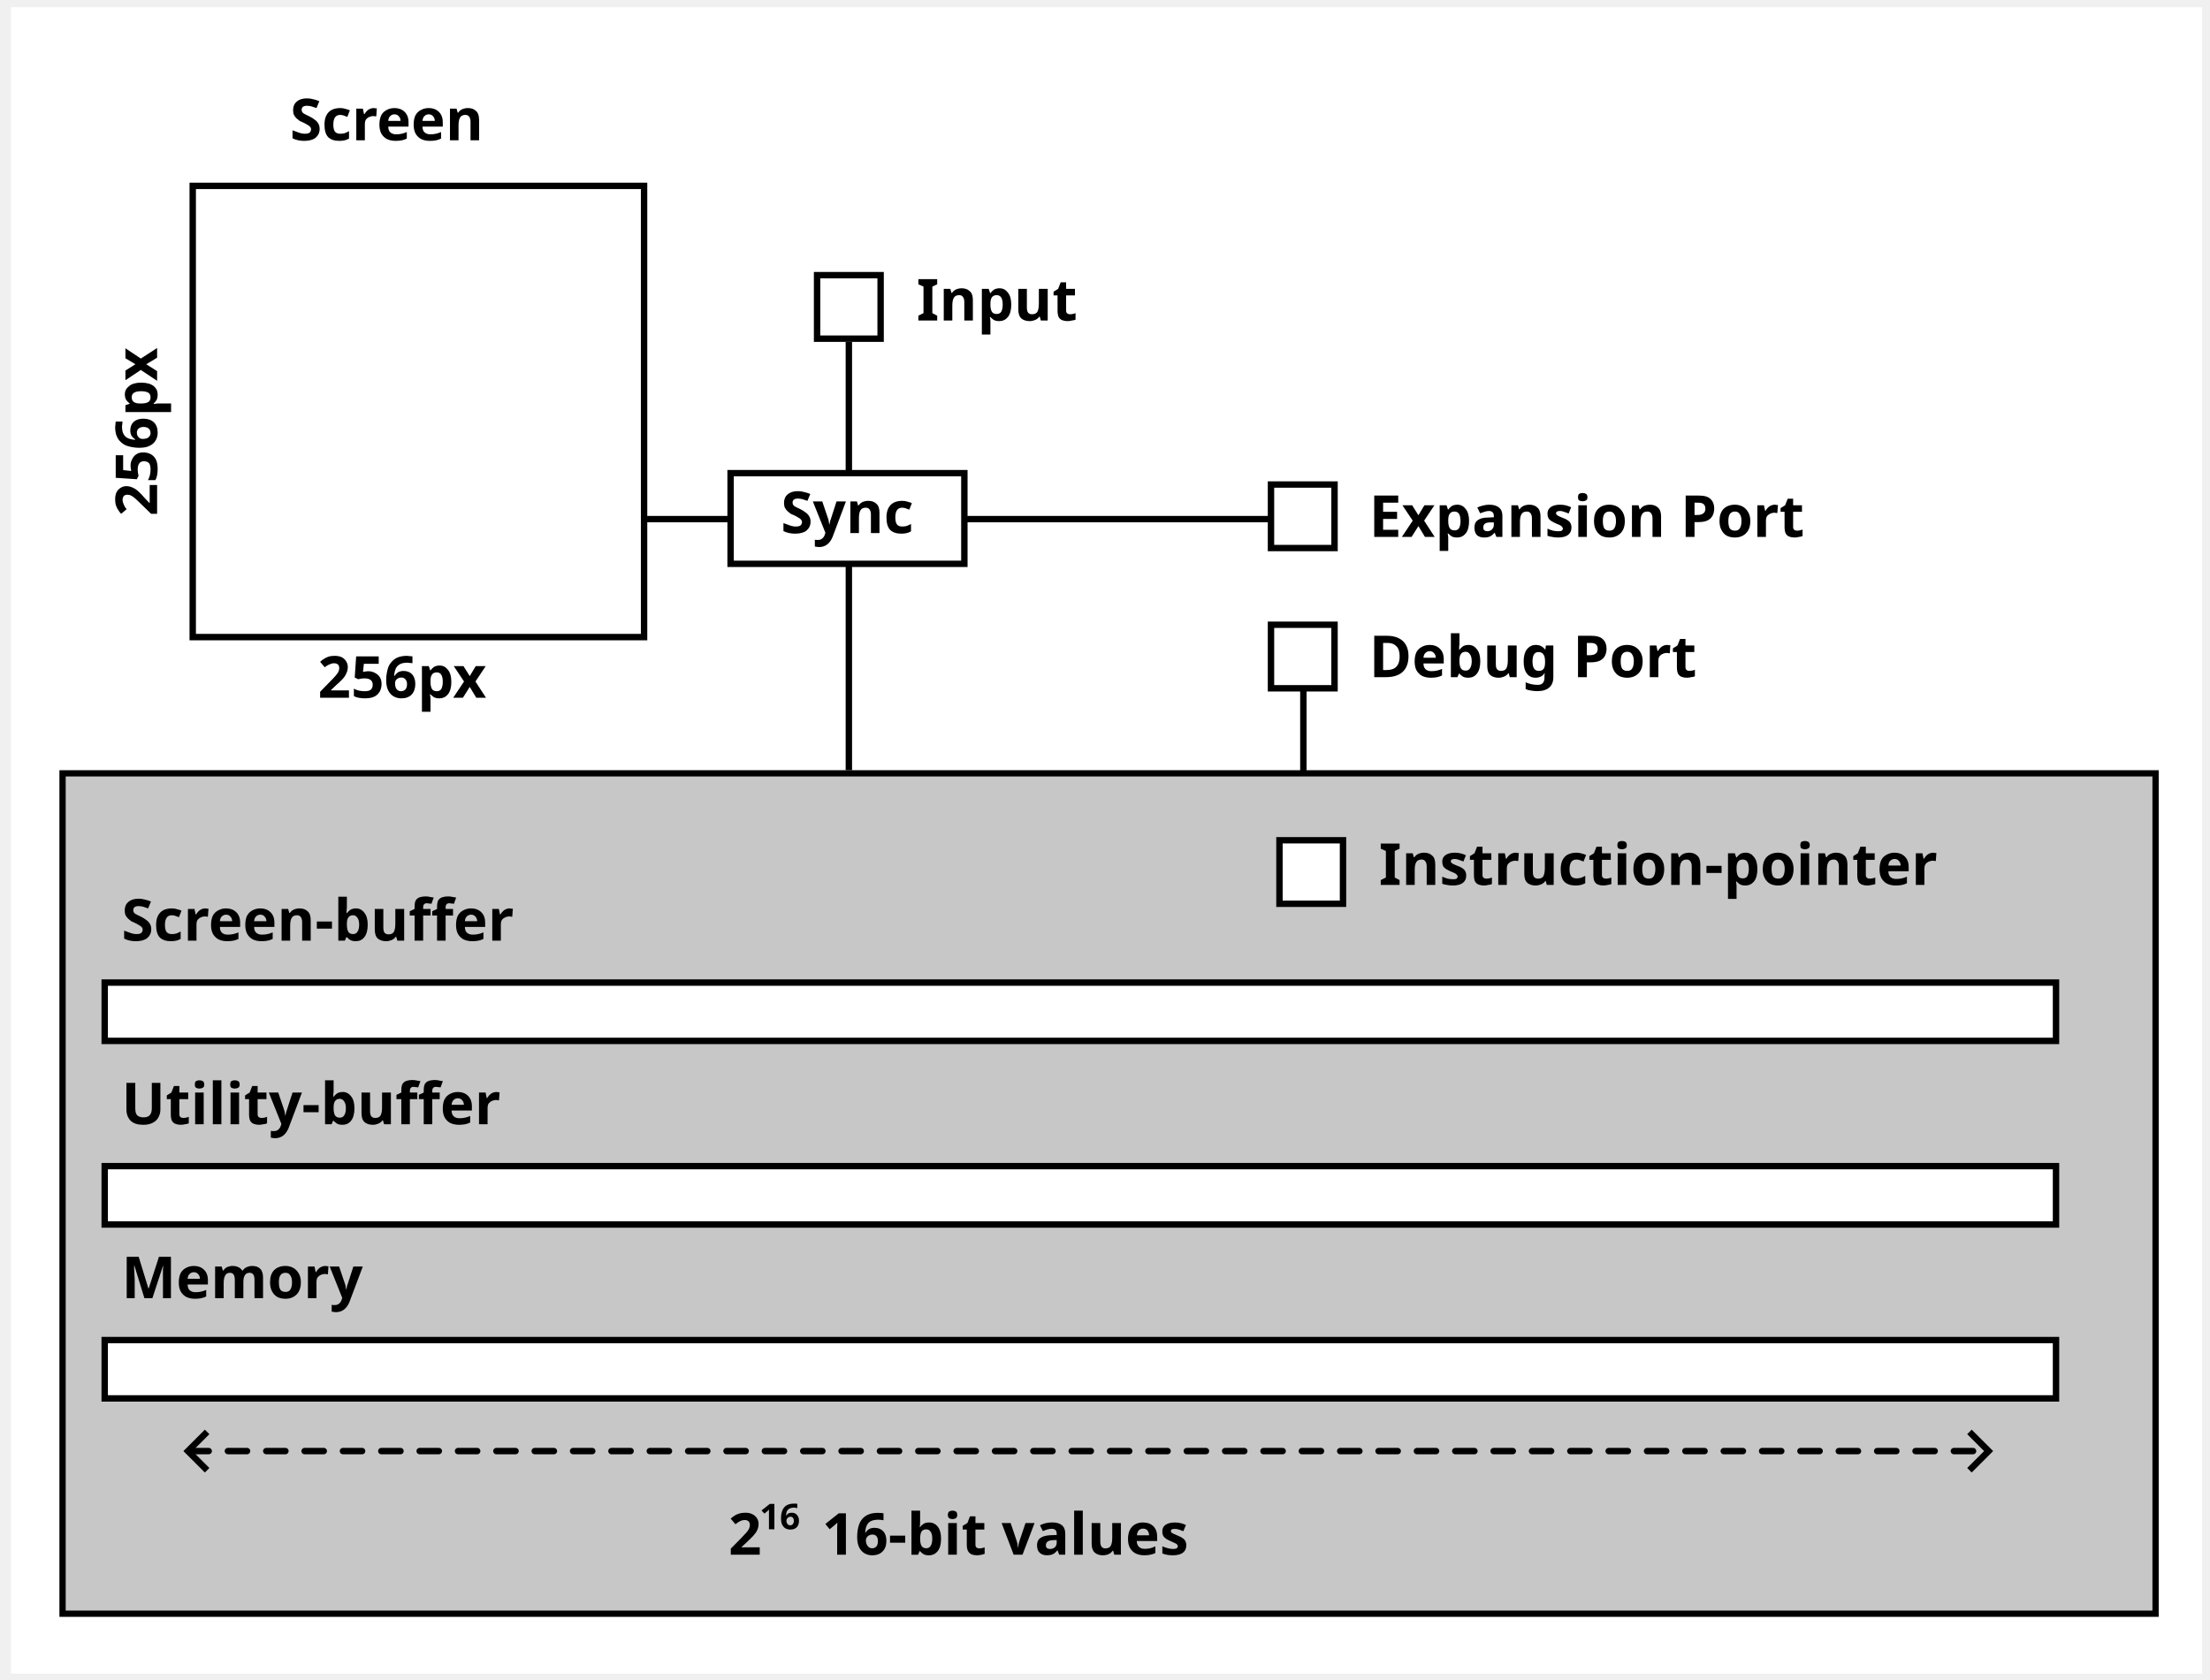
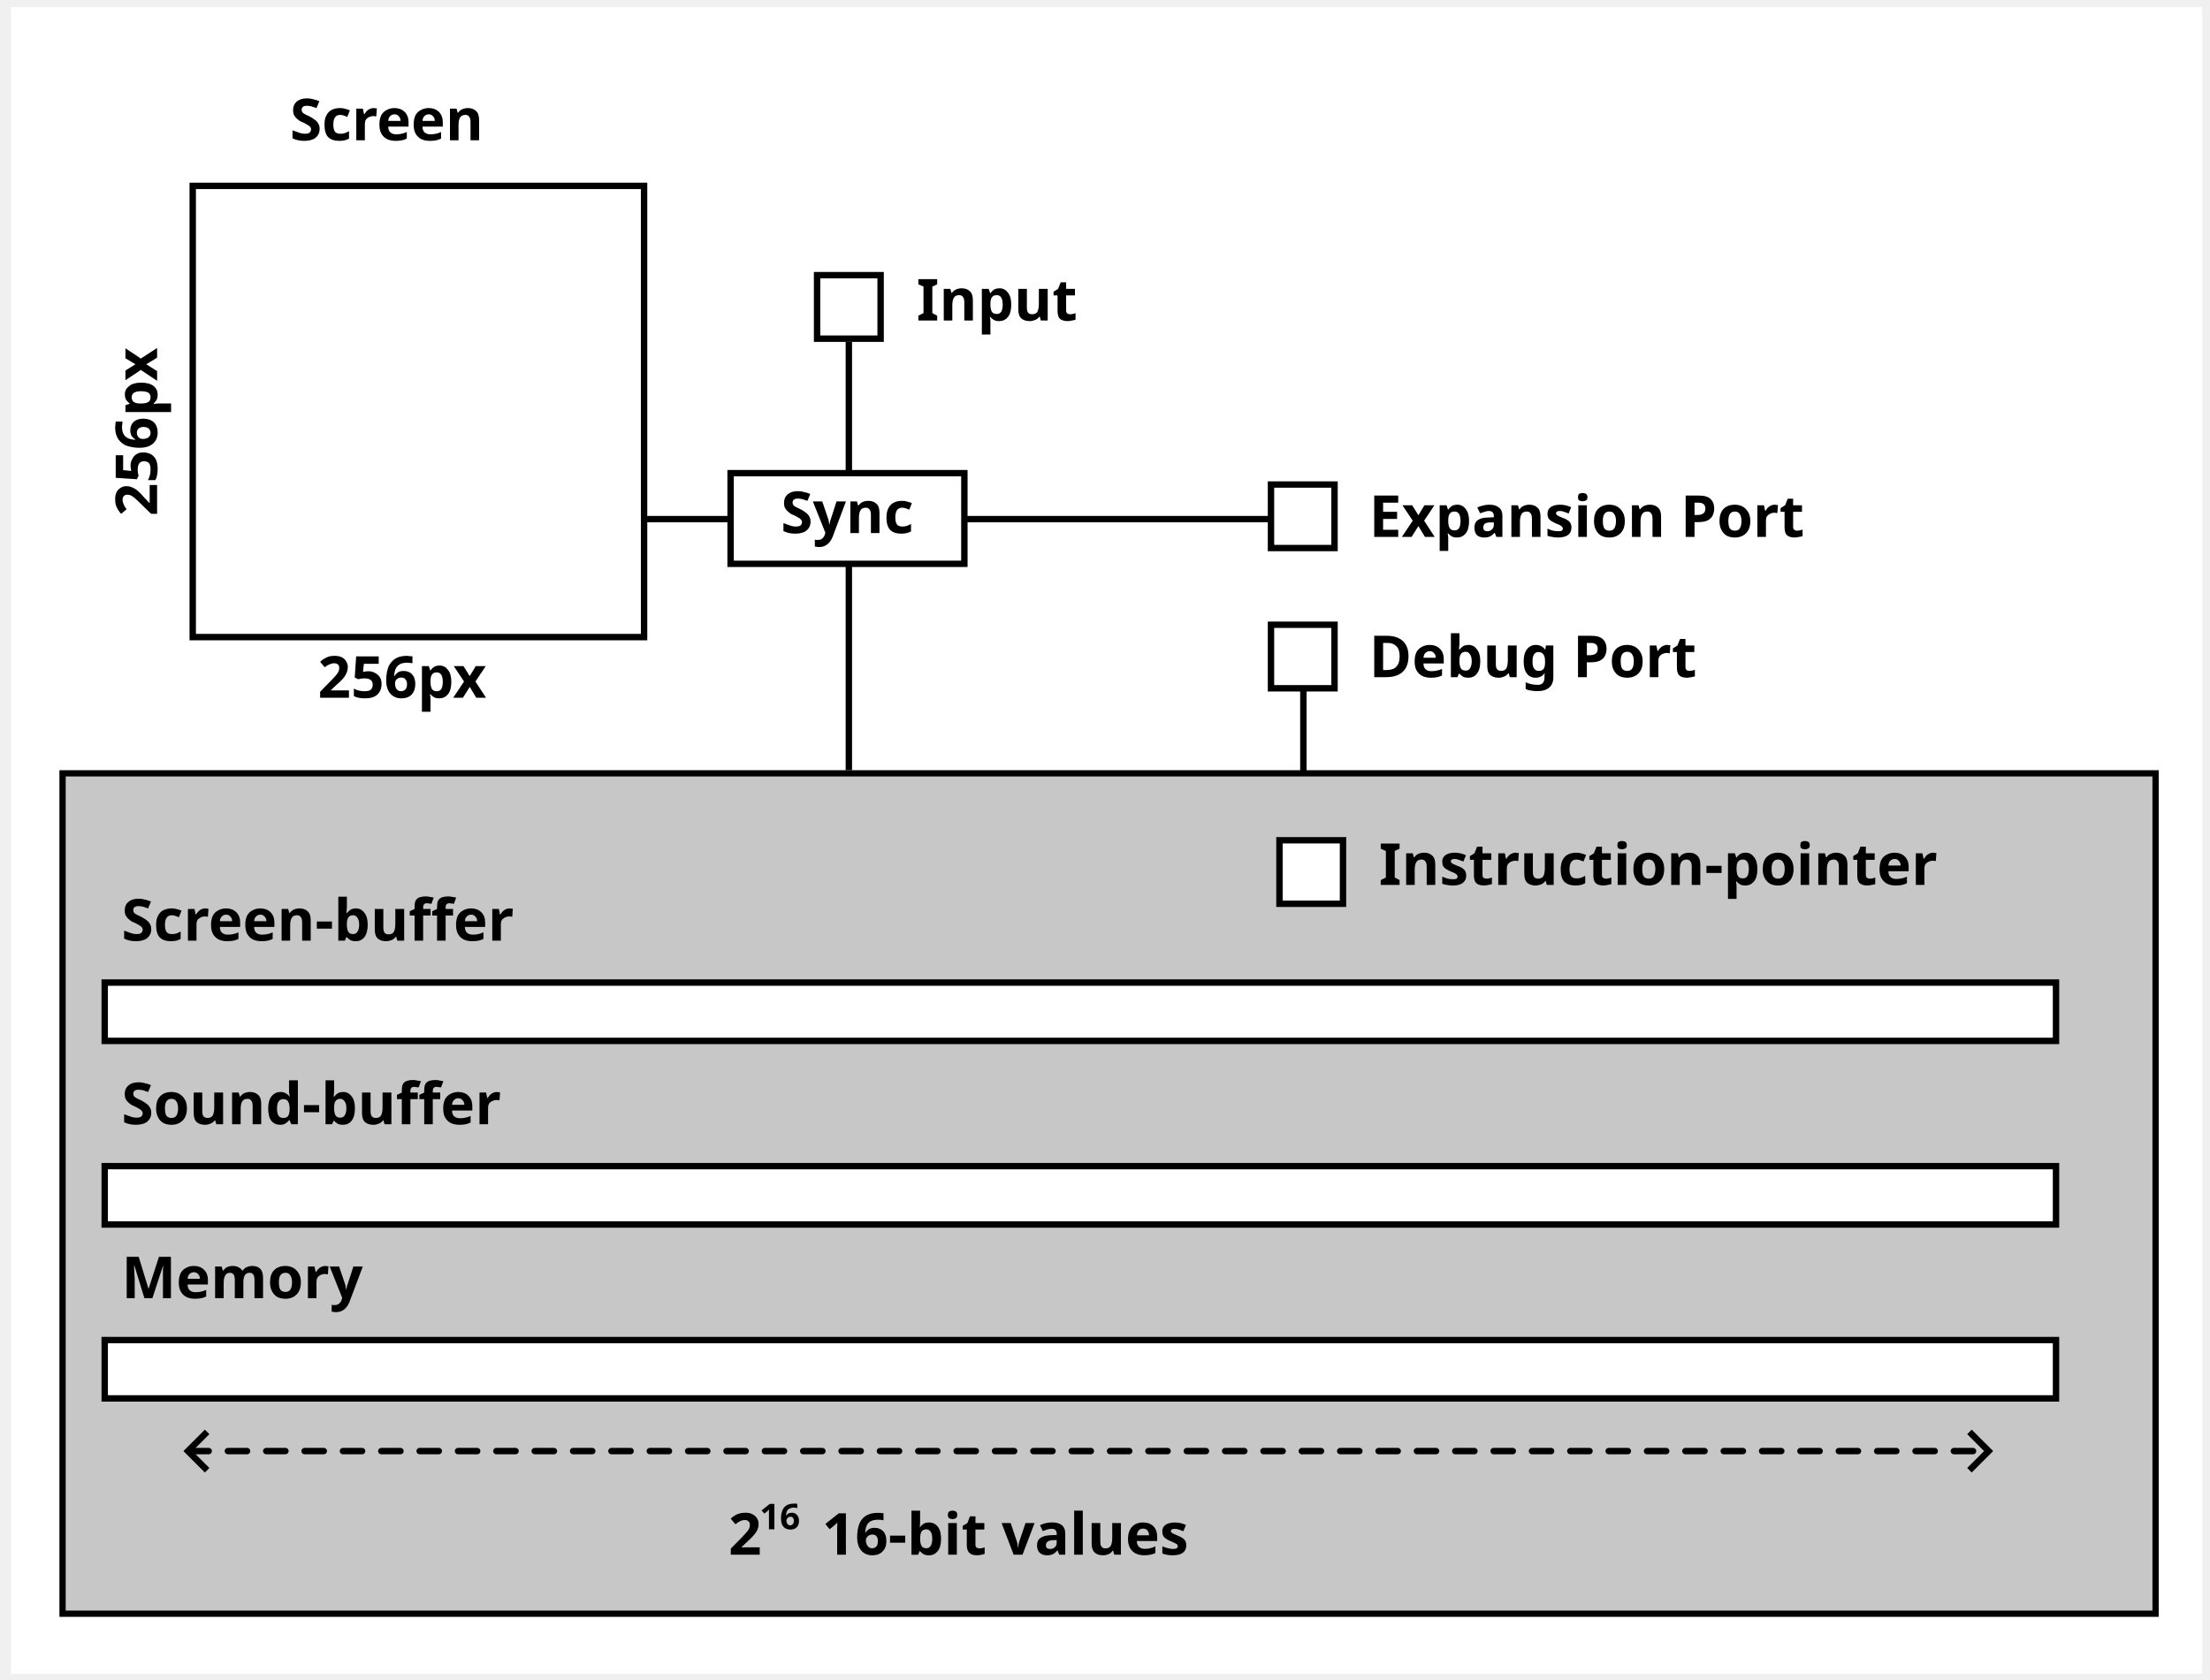
<svg xmlns="http://www.w3.org/2000/svg" width="121mm" height="92mm" viewBox="0 0 121 92" version="1.1" id="svg1">
  <defs id="defs1">
    <marker style="overflow:visible" id="marker11" refX="0" refY="0" orient="auto-start-reverse" markerWidth="1" markerHeight="1" viewBox="0 0 1 1" preserveAspectRatio="xMidYMid">
      <path style="fill:none;stroke:context-stroke;stroke-width:1;stroke-linecap:butt" d="M 3,-3 0,0 3,3" transform="rotate(180,0.125,0)" id="path11" />
    </marker>
    <marker style="overflow:visible" id="ArrowWide" refX="0" refY="0" orient="auto-start-reverse" markerWidth="1" markerHeight="1" viewBox="0 0 1 1" preserveAspectRatio="xMidYMid">
      <path style="fill:none;stroke:context-stroke;stroke-width:1;stroke-linecap:butt" d="M 3,-3 0,0 3,3" transform="rotate(180,0.125,0)" id="path1" />
    </marker>
  </defs>
  <rect style="fill:#ffffff;fill-opacity:1;stroke:none;stroke-width:0.192;stroke-linecap:round" id="rect4" width="119.966" height="91.269" x="0.604" y="0.395" />
  <rect style="fill:#c7c7c7;fill-opacity:1;stroke:#000000;stroke-width:0.343;stroke-linecap:round;stroke-dasharray:none;stroke-opacity:1" id="rect1196" width="114.595" height="46.025" x="3.425" y="42.354" />
  <rect style="fill:#ffffff;fill-opacity:1;stroke:#000000;stroke-width:0.35;stroke-linecap:round;stroke-opacity:1" id="rect2" width="106.836" height="3.195" x="5.733" y="73.391" />
  <rect style="fill:#ffffff;fill-opacity:1;stroke:#000000;stroke-width:0.35;stroke-linecap:round;stroke-dasharray:none;stroke-opacity:1" id="rect3" width="24.712" height="24.712" x="10.552" y="10.18" />
  <text xml:space="preserve" style="font-style:normal;font-variant:normal;font-weight:normal;font-stretch:normal;font-size:3.175px;font-family:Cabin;-inkscape-font-specification:Cabin;letter-spacing:0px;fill:none;stroke:#000000;stroke-width:0.35;stroke-linecap:round;stroke-dasharray:none;stroke-opacity:1" x="15.875" y="7.683" id="text4">
    <tspan id="tspan4" style="font-style:normal;font-variant:normal;font-weight:bold;font-stretch:normal;font-family:'Fira Mono';-inkscape-font-specification:'Fira Mono Bold';letter-spacing:0px;fill:#000000;fill-opacity:1;stroke:none;stroke-width:0.35" x="15.875" y="7.683" dx="0" dy="0">Screen</tspan>
  </text>
  <g aria-label="2    16-bit values" id="text4-2" style="font-size:3.175px;font-family:Cabin;-inkscape-font-specification:Cabin;letter-spacing:0px;fill:none;stroke:#000000;stroke-width:0.35;stroke-linecap:round" transform="translate(0,8.389381)">
    <path d="m 41.596,76.757 h -1.584 v -0.333 l 0.568,-0.575 q 0.171,-0.178 0.276,-0.295 0.105,-0.121 0.152,-0.216 0.048,-0.098 0.048,-0.21 0,-0.137 -0.076,-0.203 -0.073,-0.067 -0.2,-0.067 -0.13,0 -0.254,0.06 -0.124,0.06 -0.26,0.171 l -0.26,-0.308 q 0.098,-0.086 0.206,-0.159 0.111,-0.073 0.254,-0.117 0.146,-0.048 0.349,-0.048 0.222,0 0.381,0.083 0.162,0.079 0.248,0.219 0.089,0.137 0.089,0.311 0,0.187 -0.076,0.343 -0.073,0.156 -0.216,0.308 -0.14,0.152 -0.34,0.337 l -0.292,0.273 v 0.022 h 0.987 z" style="font-weight:bold;font-family:'Fira Mono';-inkscape-font-specification:'Fira Mono Bold';fill:#000000;stroke:none;stroke-width:0.35" id="path300" />
    <path d="m 46.314,76.757 h -0.479 v -1.311 q 0,-0.083 0.003,-0.216 0.006,-0.133 0.009,-0.235 -0.016,0.019 -0.07,0.07 -0.051,0.048 -0.095,0.086 l -0.26,0.21 -0.232,-0.289 0.73,-0.581 h 0.394 z" style="font-weight:bold;font-family:'Fira Mono';-inkscape-font-specification:'Fira Mono Bold';fill:#000000;stroke:none;stroke-width:0.35" id="path302" />
    <path d="m 46.93,75.795 q 0,-0.197 0.029,-0.387 0.029,-0.191 0.098,-0.359 0.073,-0.171 0.2,-0.302 0.13,-0.133 0.327,-0.206 0.2,-0.076 0.483,-0.076 0.067,0 0.156,0.006 0.089,0.003 0.149,0.016 v 0.384 q -0.06,-0.016 -0.133,-0.022 -0.07,-0.009 -0.14,-0.009 -0.283,0 -0.438,0.089 -0.152,0.089 -0.216,0.251 -0.064,0.159 -0.073,0.368 h 0.019 q 0.064,-0.111 0.181,-0.187 0.121,-0.076 0.311,-0.076 0.298,0 0.473,0.187 0.175,0.187 0.175,0.53 0,0.368 -0.21,0.578 -0.206,0.21 -0.562,0.21 -0.232,0 -0.419,-0.105 -0.187,-0.108 -0.298,-0.327 -0.111,-0.222 -0.111,-0.562 z m 0.819,0.61 q 0.14,0 0.229,-0.095 0.089,-0.098 0.089,-0.302 0,-0.165 -0.076,-0.26 -0.076,-0.095 -0.232,-0.095 -0.105,0 -0.184,0.048 -0.079,0.044 -0.124,0.117 -0.044,0.073 -0.044,0.149 0,0.105 0.038,0.206 0.038,0.098 0.114,0.165 0.079,0.067 0.191,0.067 z" style="font-weight:bold;font-family:'Fira Mono';-inkscape-font-specification:'Fira Mono Bold';fill:#000000;stroke:none;stroke-width:0.35" id="path304" />
    <path d="m 48.73,76.1 v -0.387 h 0.832 v 0.387 z" style="font-weight:bold;font-family:'Fira Mono';-inkscape-font-specification:'Fira Mono Bold';fill:#000000;stroke:none;stroke-width:0.35" id="path306" />
    <path d="m 50.378,74.906 q 0,0.098 -0.006,0.194 -0.006,0.095 -0.013,0.149 h 0.019 q 0.07,-0.108 0.187,-0.181 0.117,-0.076 0.305,-0.076 0.292,0 0.473,0.229 0.181,0.225 0.181,0.667 0,0.445 -0.184,0.673 -0.184,0.229 -0.483,0.229 -0.191,0 -0.302,-0.067 -0.108,-0.07 -0.178,-0.156 h -0.032 l -0.079,0.191 h -0.362 v -2.413 h 0.473 z m 0.34,0.464 q -0.184,0 -0.26,0.114 -0.073,0.114 -0.079,0.349 v 0.051 q 0,0.251 0.073,0.387 0.076,0.133 0.273,0.133 0.146,0 0.232,-0.133 0.086,-0.137 0.086,-0.391 0,-0.254 -0.089,-0.381 -0.086,-0.13 -0.235,-0.13 z" style="font-weight:bold;font-family:'Fira Mono';-inkscape-font-specification:'Fira Mono Bold';fill:#000000;stroke:none;stroke-width:0.35" id="path308" />
    <path d="m 52.153,74.344 q 0.105,0 0.181,0.051 0.076,0.048 0.076,0.181 0,0.13 -0.076,0.181 -0.076,0.051 -0.181,0.051 -0.108,0 -0.184,-0.051 -0.073,-0.051 -0.073,-0.181 0,-0.133 0.073,-0.181 0.076,-0.051 0.184,-0.051 z m 0.235,0.679 v 1.734 h -0.473 v -1.734 z" style="font-weight:bold;font-family:'Fira Mono';-inkscape-font-specification:'Fira Mono Bold';fill:#000000;stroke:none;stroke-width:0.35" id="path310" />
    <path d="m 53.613,76.411 q 0.079,0 0.152,-0.016 0.073,-0.016 0.146,-0.038 v 0.352 q -0.076,0.032 -0.191,0.054 -0.111,0.025 -0.244,0.025 -0.156,0 -0.279,-0.051 -0.121,-0.051 -0.194,-0.175 -0.07,-0.127 -0.07,-0.349 v -0.835 h -0.225 v -0.2 l 0.26,-0.159 0.137,-0.365 h 0.302 v 0.368 h 0.486 v 0.356 h -0.486 v 0.835 q 0,0.098 0.057,0.149 0.057,0.048 0.149,0.048 z" style="font-weight:bold;font-family:'Fira Mono';-inkscape-font-specification:'Fira Mono Bold';fill:#000000;stroke:none;stroke-width:0.35" id="path312" />
    <path d="m 55.499,76.757 -0.66,-1.734 h 0.495 l 0.333,0.987 q 0.029,0.089 0.044,0.184 0.019,0.095 0.022,0.171 h 0.013 q 0.009,-0.171 0.07,-0.356 l 0.333,-0.987 h 0.495 l -0.66,1.734 z" style="font-weight:bold;font-family:'Fira Mono';-inkscape-font-specification:'Fira Mono Bold';fill:#000000;stroke:none;stroke-width:0.35" id="path314" />
    <path d="m 57.604,74.988 q 0.349,0 0.533,0.152 0.187,0.149 0.187,0.46 v 1.156 h -0.33 l -0.092,-0.235 h -0.013 q -0.111,0.14 -0.235,0.203 -0.124,0.064 -0.34,0.064 -0.232,0 -0.384,-0.133 -0.152,-0.137 -0.152,-0.416 0,-0.276 0.194,-0.406 0.194,-0.133 0.581,-0.146 l 0.302,-0.009 v -0.076 q 0,-0.137 -0.073,-0.2 -0.07,-0.064 -0.197,-0.064 -0.127,0 -0.248,0.038 -0.121,0.035 -0.241,0.089 l -0.156,-0.321 q 0.14,-0.073 0.308,-0.114 0.171,-0.041 0.356,-0.041 z m 0.067,0.972 q -0.229,0.006 -0.318,0.083 -0.089,0.076 -0.089,0.2 0,0.108 0.064,0.156 0.064,0.044 0.165,0.044 0.152,0 0.257,-0.089 0.105,-0.092 0.105,-0.257 v -0.143 z" style="font-weight:bold;font-family:'Fira Mono';-inkscape-font-specification:'Fira Mono Bold';fill:#000000;stroke:none;stroke-width:0.35" id="path316" />
    <path d="m 59.284,76.757 h -0.473 v -2.413 h 0.473 z" style="font-weight:bold;font-family:'Fira Mono';-inkscape-font-specification:'Fira Mono Bold';fill:#000000;stroke:none;stroke-width:0.35" id="path318" />
    <path d="m 61.37,75.023 v 1.734 h -0.362 l -0.064,-0.222 h -0.025 q -0.083,0.133 -0.229,0.194 -0.143,0.06 -0.305,0.06 -0.279,0 -0.448,-0.149 -0.168,-0.152 -0.168,-0.486 v -1.13 h 0.473 v 1.013 q 0,0.184 0.067,0.279 0.067,0.095 0.213,0.095 0.216,0 0.295,-0.146 0.079,-0.149 0.079,-0.425 v -0.816 z" style="font-weight:bold;font-family:'Fira Mono';-inkscape-font-specification:'Fira Mono Bold';fill:#000000;stroke:none;stroke-width:0.35" id="path320" />
    <path d="m 62.579,74.992 q 0.359,0 0.568,0.206 0.21,0.203 0.21,0.581 v 0.229 h -1.118 q 0.006,0.2 0.117,0.314 0.114,0.114 0.314,0.114 0.168,0 0.305,-0.032 0.137,-0.035 0.283,-0.105 v 0.365 q -0.127,0.064 -0.27,0.092 -0.14,0.032 -0.34,0.032 -0.26,0 -0.46,-0.095 -0.2,-0.098 -0.314,-0.295 -0.114,-0.197 -0.114,-0.495 0,-0.305 0.102,-0.505 0.105,-0.203 0.289,-0.305 0.184,-0.102 0.429,-0.102 z m 0.003,0.337 q -0.137,0 -0.229,0.089 -0.089,0.089 -0.105,0.276 h 0.664 q -0.003,-0.159 -0.083,-0.26 -0.079,-0.105 -0.248,-0.105 z" style="font-weight:bold;font-family:'Fira Mono';-inkscape-font-specification:'Fira Mono Bold';fill:#000000;stroke:none;stroke-width:0.35" id="path322" />
    <path d="m 64.951,76.243 q 0,0.264 -0.187,0.406 -0.184,0.14 -0.552,0.14 -0.181,0 -0.311,-0.025 -0.13,-0.022 -0.26,-0.076 v -0.391 q 0.14,0.064 0.302,0.105 0.162,0.041 0.286,0.041 0.14,0 0.197,-0.041 0.06,-0.041 0.06,-0.108 0,-0.044 -0.025,-0.079 -0.022,-0.035 -0.102,-0.079 -0.079,-0.044 -0.248,-0.114 -0.162,-0.07 -0.267,-0.137 -0.105,-0.07 -0.156,-0.165 -0.051,-0.098 -0.051,-0.244 0,-0.241 0.187,-0.362 0.187,-0.121 0.498,-0.121 0.162,0 0.308,0.032 0.146,0.032 0.302,0.105 l -0.143,0.34 q -0.127,-0.054 -0.241,-0.089 -0.114,-0.038 -0.232,-0.038 -0.21,0 -0.21,0.114 0,0.041 0.025,0.076 0.029,0.032 0.105,0.07 0.079,0.038 0.232,0.102 0.149,0.06 0.257,0.127 0.108,0.064 0.165,0.162 0.06,0.095 0.06,0.251 z" style="font-weight:bold;font-family:'Fira Mono';-inkscape-font-specification:'Fira Mono Bold';fill:#000000;stroke:none;stroke-width:0.35" id="path324" />
  </g>
  <text xml:space="preserve" style="font-style:normal;font-variant:normal;font-weight:normal;font-stretch:normal;font-size:1.947px;font-family:Cabin;-inkscape-font-specification:Cabin;letter-spacing:0px;fill:none;stroke:#000000;stroke-width:0.215;stroke-linecap:round;stroke-dasharray:none;stroke-opacity:1" x="41.587" y="83.753" id="text4-2-5">
    <tspan id="tspan4-1-3" style="font-style:normal;font-variant:normal;font-weight:bold;font-stretch:normal;font-family:'Fira Mono';-inkscape-font-specification:'Fira Mono Bold';letter-spacing:0px;fill:#000000;fill-opacity:1;stroke:none;stroke-width:0.215" x="41.587" y="83.753">16</tspan>
  </text>
  <text xml:space="preserve" style="font-style:normal;font-variant:normal;font-weight:normal;font-stretch:normal;font-size:3.175px;font-family:Cabin;-inkscape-font-specification:Cabin;letter-spacing:0px;fill:none;stroke:#000000;stroke-width:0.35;stroke-linecap:round;stroke-dasharray:none;stroke-opacity:1" x="6.658" y="51.516" id="text4-3">
    <tspan id="tspan4-8" style="font-style:normal;font-variant:normal;font-weight:bold;font-stretch:normal;font-family:'Fira Mono';-inkscape-font-specification:'Fira Mono Bold';letter-spacing:0px;fill:#000000;fill-opacity:1;stroke:none;stroke-width:0.35" x="6.658" y="51.516">Screen-buffer</tspan>
  </text>
  <text xml:space="preserve" style="font-style:normal;font-variant:normal;font-weight:normal;font-stretch:normal;font-size:3.175px;font-family:Cabin;-inkscape-font-specification:Cabin;letter-spacing:0px;fill:none;stroke:#000000;stroke-width:0.35;stroke-linecap:round;stroke-dasharray:none;stroke-opacity:1" x="50.187" y="17.552" id="text4-3-3-1">
    <tspan id="tspan4-8-0-7" style="font-style:normal;font-variant:normal;font-weight:bold;font-stretch:normal;font-family:'Fira Mono';-inkscape-font-specification:'Fira Mono Bold';letter-spacing:0px;fill:#000000;fill-opacity:1;stroke:none;stroke-width:0.35" x="50.187" y="17.552">Input</tspan>
  </text>
  <text xml:space="preserve" style="font-style:normal;font-variant:normal;font-weight:normal;font-stretch:normal;font-size:3.175px;font-family:Cabin;-inkscape-font-specification:Cabin;letter-spacing:0px;fill:none;stroke:#000000;stroke-width:0.35;stroke-linecap:round;stroke-dasharray:none;stroke-opacity:1" x="74.962" y="29.405" id="text4-3-3-1-3">
    <tspan id="tspan4-8-0-7-6" style="font-style:normal;font-variant:normal;font-weight:bold;font-stretch:normal;font-family:'Fira Mono';-inkscape-font-specification:'Fira Mono Bold';letter-spacing:0px;fill:#000000;fill-opacity:1;stroke:none;stroke-width:0.35" x="74.962" y="29.405">Expansion Port</tspan>
  </text>
  <text xml:space="preserve" style="font-style:normal;font-variant:normal;font-weight:normal;font-stretch:normal;font-size:3.175px;font-family:Cabin;-inkscape-font-specification:Cabin;letter-spacing:0px;fill:none;stroke:#000000;stroke-width:0.35;stroke-linecap:round;stroke-dasharray:none;stroke-opacity:1" x="17.404" y="38.212" id="text4-9">
    <tspan id="tspan4-3" style="font-style:normal;font-variant:normal;font-weight:bold;font-stretch:normal;font-family:'Fira Mono';-inkscape-font-specification:'Fira Mono Bold';letter-spacing:0px;fill:#000000;fill-opacity:1;stroke:none;stroke-width:0.35" x="17.404" y="38.212">256px</tspan>
  </text>
  <text xml:space="preserve" style="font-style:normal;font-variant:normal;font-weight:normal;font-stretch:normal;font-size:3.175px;font-family:Cabin;-inkscape-font-specification:Cabin;letter-spacing:0px;fill:none;stroke:#000000;stroke-width:0.35;stroke-linecap:round;stroke-dasharray:none;stroke-opacity:1" x="-28.265" y="8.602" id="text4-9-8" transform="rotate(-90)">
    <tspan id="tspan4-3-5" style="font-style:normal;font-variant:normal;font-weight:bold;font-stretch:normal;font-family:'Fira Mono';-inkscape-font-specification:'Fira Mono Bold';letter-spacing:0px;fill:#000000;fill-opacity:1;stroke:none;stroke-width:0.35;stroke-opacity:1" x="-28.265" y="8.602">256px</tspan>
  </text>
  <text xml:space="preserve" style="font-style:normal;font-variant:normal;font-weight:normal;font-stretch:normal;font-size:3.175px;font-family:Cabin;-inkscape-font-specification:Cabin;letter-spacing:0px;fill:none;stroke:#000000;stroke-width:0.35;stroke-linecap:round;stroke-dasharray:none;stroke-opacity:1" x="6.658" y="71.096" id="text5">
    <tspan id="tspan5" style="font-style:normal;font-variant:normal;font-weight:bold;font-stretch:normal;font-family:'Fira Mono';-inkscape-font-specification:'Fira Mono Bold';letter-spacing:0px;fill:#000000;fill-opacity:1;stroke:none;stroke-width:0.35" x="6.658" y="71.096">Memory</tspan>
  </text>
  <path style="fill:none;stroke:#000000;stroke-width:0.35;stroke-linecap:round;stroke-dasharray:none;stroke-opacity:1" d="m 35.264,28.43 c 34.35,0 34.35,0 34.35,0 z" id="path5" />
  <path style="fill:none;stroke:#000000;stroke-width:0.35;stroke-linecap:round;stroke-dasharray:none;stroke-opacity:1" d="m 46.476,18.723 v 23.46 z" id="path6" />
  <path style="fill:none;stroke:#000000;stroke-width:0.35;stroke-linecap:round;stroke-dasharray:none;stroke-opacity:1" d="m 71.361,37.785 v 4.569 z" id="path6-5" />
  <text xml:space="preserve" style="font-style:normal;font-variant:normal;font-weight:normal;font-stretch:normal;font-size:3.175px;font-family:Cabin;-inkscape-font-specification:Cabin;letter-spacing:0px;fill:none;stroke:#000000;stroke-width:0.35;stroke-linecap:round;stroke-dasharray:none;stroke-opacity:1" x="75.504" y="48.462" id="text7">
    <tspan id="tspan7" style="font-style:normal;font-variant:normal;font-weight:bold;font-stretch:normal;font-family:'Fira Mono';-inkscape-font-specification:'Fira Mono Bold';letter-spacing:0px;fill:#000000;fill-opacity:1;stroke:none;stroke-width:0.35" x="75.504" y="48.462">Instruction-pointer</tspan>
  </text>
  <rect style="fill:#ffffff;fill-opacity:1;stroke:#000000;stroke-width:0.35;stroke-linecap:round;stroke-dasharray:none;stroke-opacity:1" id="rect7" width="3.479" height="3.479" x="70.052" y="46.018" />
  <path style="fill:none;stroke:#000000;stroke-width:0.35;stroke-linecap:round;stroke-dasharray:1.05, 1.05;stroke-dashoffset:0;stroke-opacity:1;marker-start:url(#ArrowWide);marker-end:url(#marker11)" d="M 10.377,79.471 H 108.792" id="path10" />
  <rect style="fill:#ffffff;fill-opacity:1;stroke:#000000;stroke-width:0.35;stroke-linecap:round;stroke-dasharray:none;stroke-opacity:1" id="rect5-4" width="3.479" height="3.479" x="44.736" y="15.069" />
  <rect style="fill:#ffffff;fill-opacity:1;stroke:#000000;stroke-width:0.35;stroke-linecap:round;stroke-opacity:1" id="rect6" width="106.836" height="3.195" x="5.733" y="63.866" />
  <text xml:space="preserve" style="font-style:normal;font-variant:normal;font-weight:normal;font-stretch:normal;font-size:3.175px;font-family:Cabin;-inkscape-font-specification:Cabin;letter-spacing:0px;fill:none;stroke:#000000;stroke-width:0.35;stroke-linecap:round;stroke-dasharray:none;stroke-opacity:1" x="6.658" y="61.571" id="text6">
-     <tspan id="tspan6" style="font-style:normal;font-variant:normal;font-weight:bold;font-stretch:normal;font-family:'Fira Mono';-inkscape-font-specification:'Fira Mono Bold';letter-spacing:0px;fill:#000000;fill-opacity:1;stroke:none;stroke-width:0.35" x="6.658" y="61.571">Utility-buffer</tspan>
+     <tspan id="tspan6" style="font-style:normal;font-variant:normal;font-weight:bold;font-stretch:normal;font-family:'Fira Mono';-inkscape-font-specification:'Fira Mono Bold';letter-spacing:0px;fill:#000000;fill-opacity:1;stroke:none;stroke-width:0.35" x="6.658" y="61.571">Sound-buffer</tspan>
  </text>
  <rect style="fill:#ffffff;fill-opacity:1;stroke:#000000;stroke-width:0.35;stroke-linecap:round;stroke-opacity:1" id="rect1" width="106.836" height="3.195" x="5.733" y="53.812" />
  <rect style="fill:#ffffff;fill-opacity:1;stroke:#000000;stroke-width:0.35;stroke-linecap:round;stroke-dasharray:none;stroke-opacity:1" id="rect5" width="12.799" height="4.965" x="40.001" y="25.914" />
  <text xml:space="preserve" style="font-style:normal;font-variant:normal;font-weight:normal;font-stretch:normal;font-size:3.175px;font-family:Cabin;-inkscape-font-specification:Cabin;letter-spacing:0px;fill:none;stroke:#000000;stroke-width:0.35;stroke-linecap:round;stroke-dasharray:none;stroke-opacity:1" x="42.753" y="29.193" id="text4-3-3">
    <tspan id="tspan4-8-0" style="font-style:normal;font-variant:normal;font-weight:bold;font-stretch:normal;font-family:'Fira Mono';-inkscape-font-specification:'Fira Mono Bold';letter-spacing:0px;fill:#000000;fill-opacity:1;stroke:none;stroke-width:0.35" x="42.753" y="29.193">Sync</tspan>
  </text>
  <rect style="fill:#ffffff;fill-opacity:1;stroke:#000000;stroke-width:0.35;stroke-linecap:round;stroke-dasharray:none;stroke-opacity:1" id="rect1073" width="3.479" height="3.479" x="69.588" y="26.536" />
  <text xml:space="preserve" style="font-style:normal;font-variant:normal;font-weight:normal;font-stretch:normal;font-size:3.175px;font-family:Cabin;-inkscape-font-specification:Cabin;letter-spacing:0px;fill:none;stroke:#000000;stroke-width:0.35;stroke-linecap:round;stroke-dasharray:none;stroke-opacity:1" x="74.962" y="37.085" id="text4-3-3-1-3-2">
    <tspan id="tspan4-8-0-7-6-9" style="font-style:normal;font-variant:normal;font-weight:bold;font-stretch:normal;font-family:'Fira Mono';-inkscape-font-specification:'Fira Mono Bold';letter-spacing:0px;fill:#000000;fill-opacity:1;stroke:none;stroke-width:0.35" x="74.962" y="37.085">Debug Port</tspan>
  </text>
  <rect style="fill:#ffffff;fill-opacity:1;stroke:#000000;stroke-width:0.35;stroke-linecap:round;stroke-dasharray:none;stroke-opacity:1" id="rect1073-1" width="3.479" height="3.479" x="69.588" y="34.216" />
</svg>
